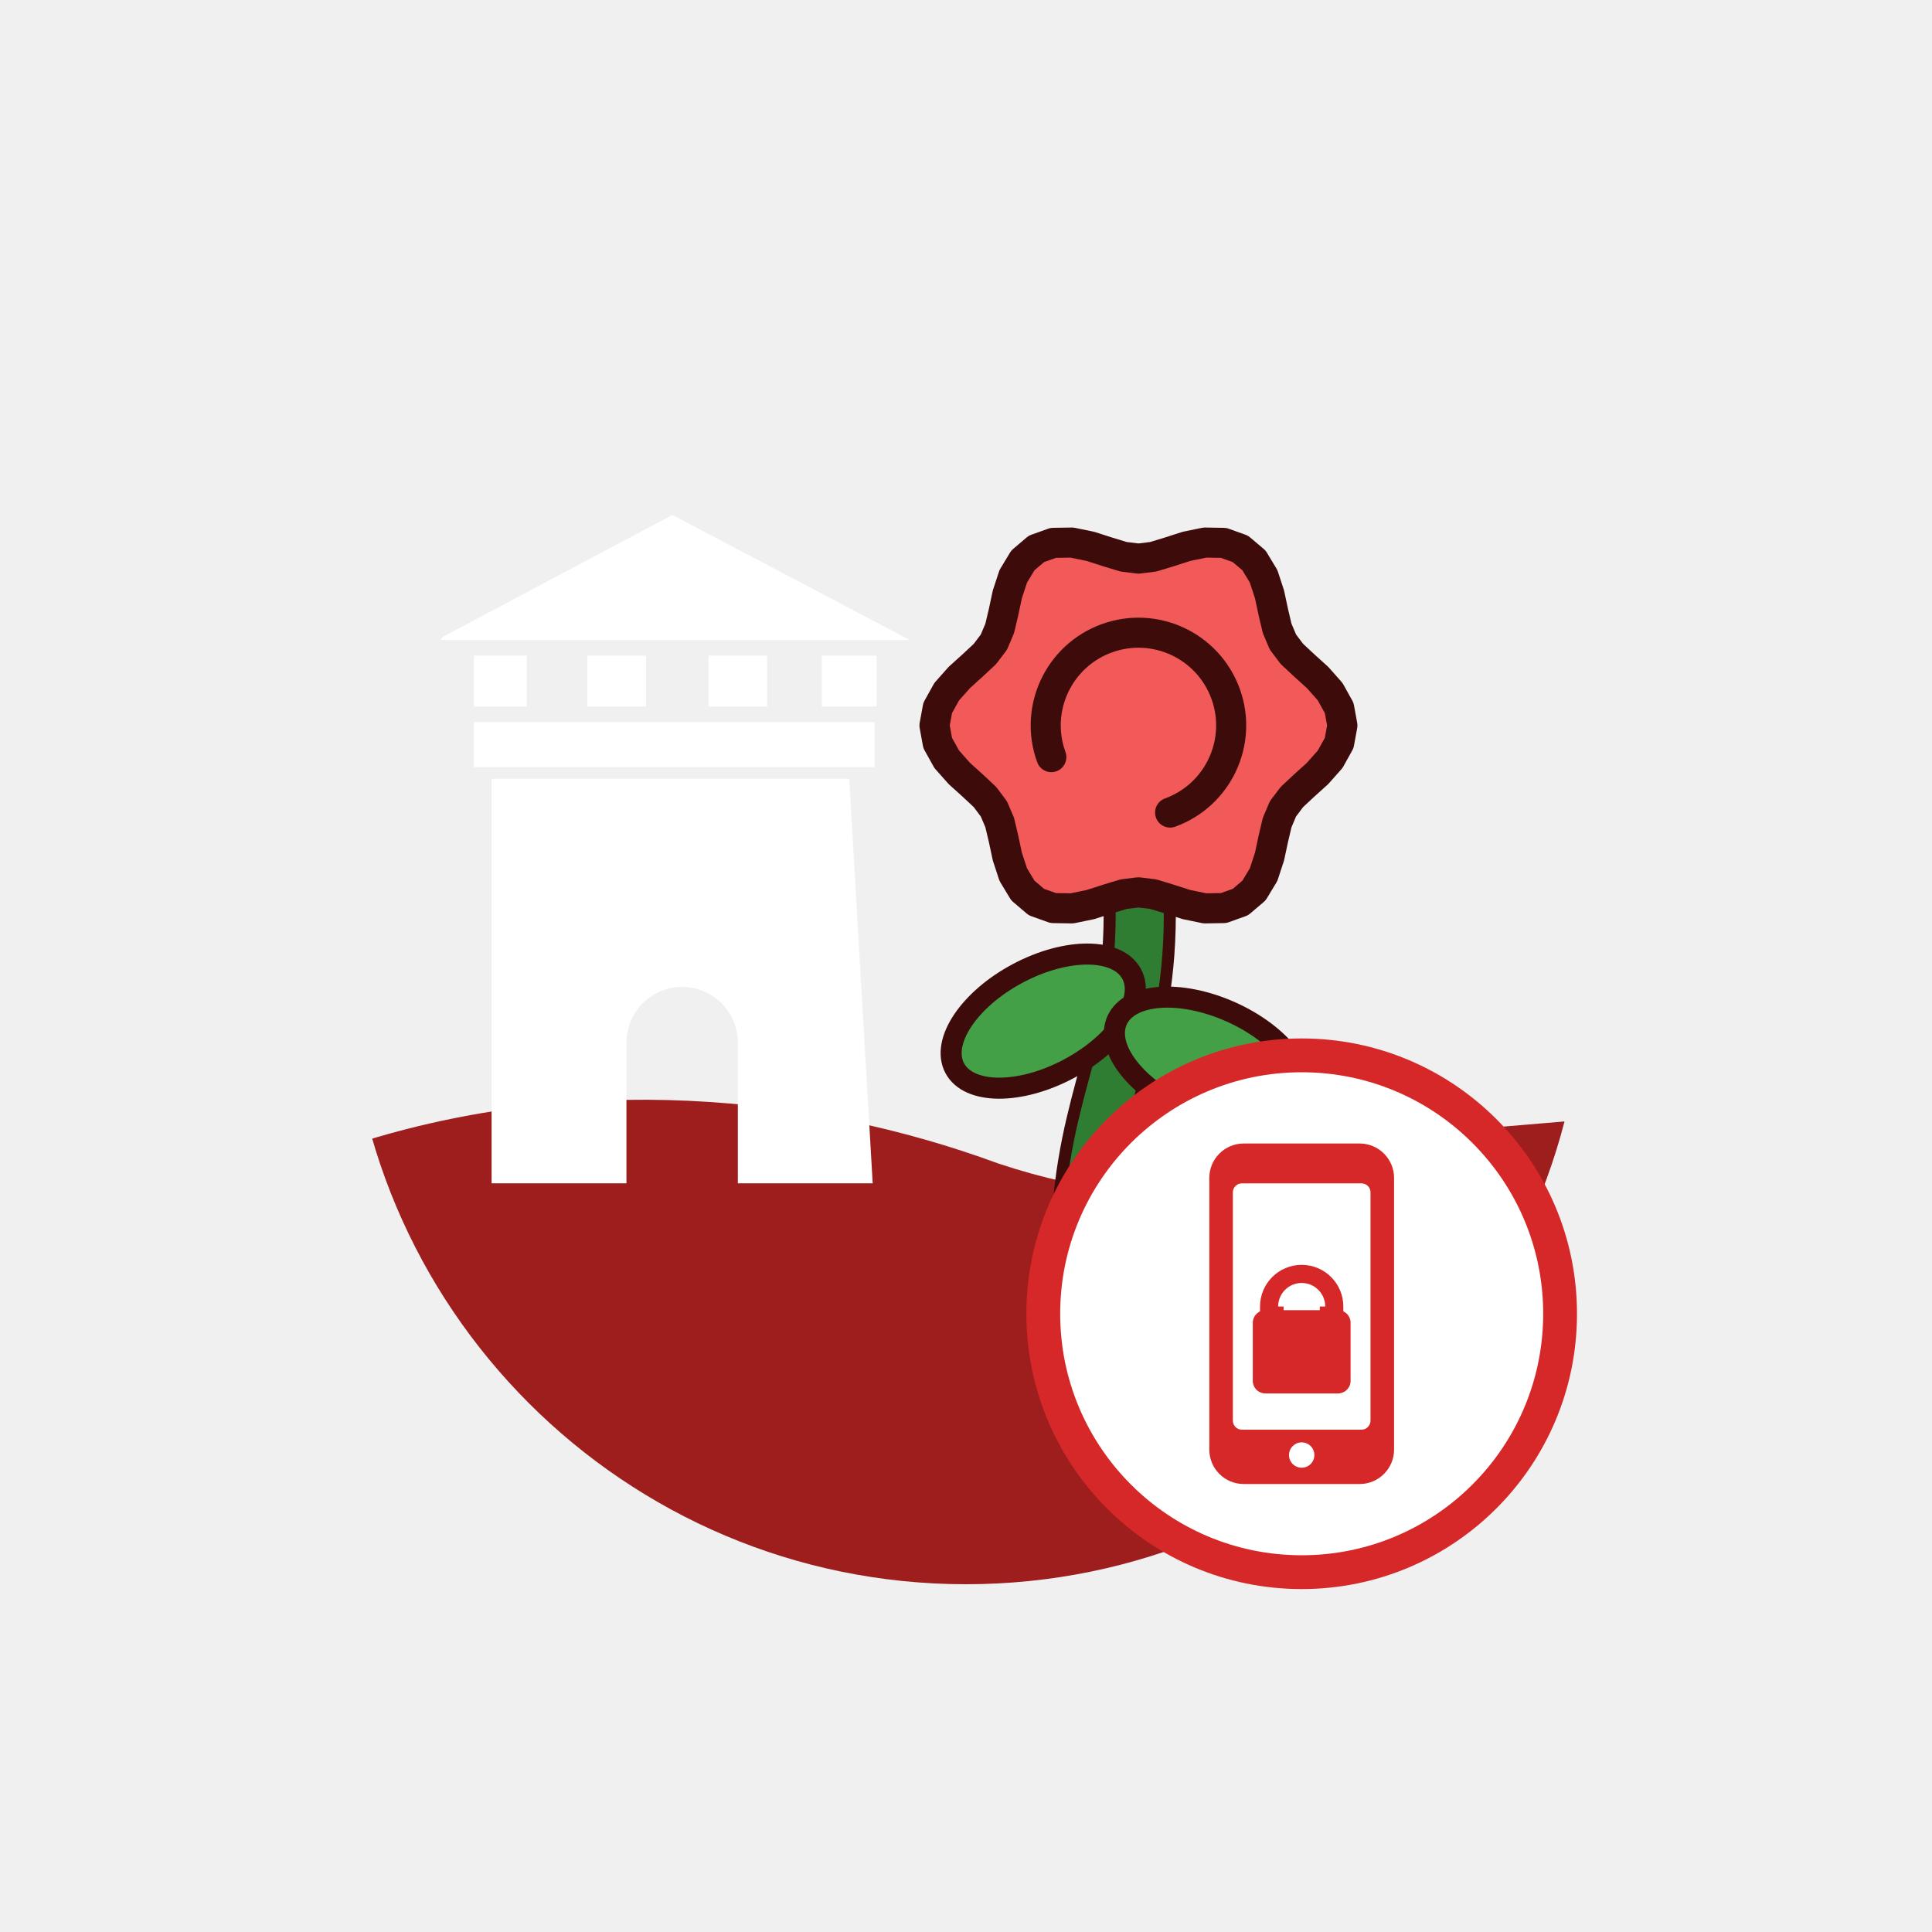
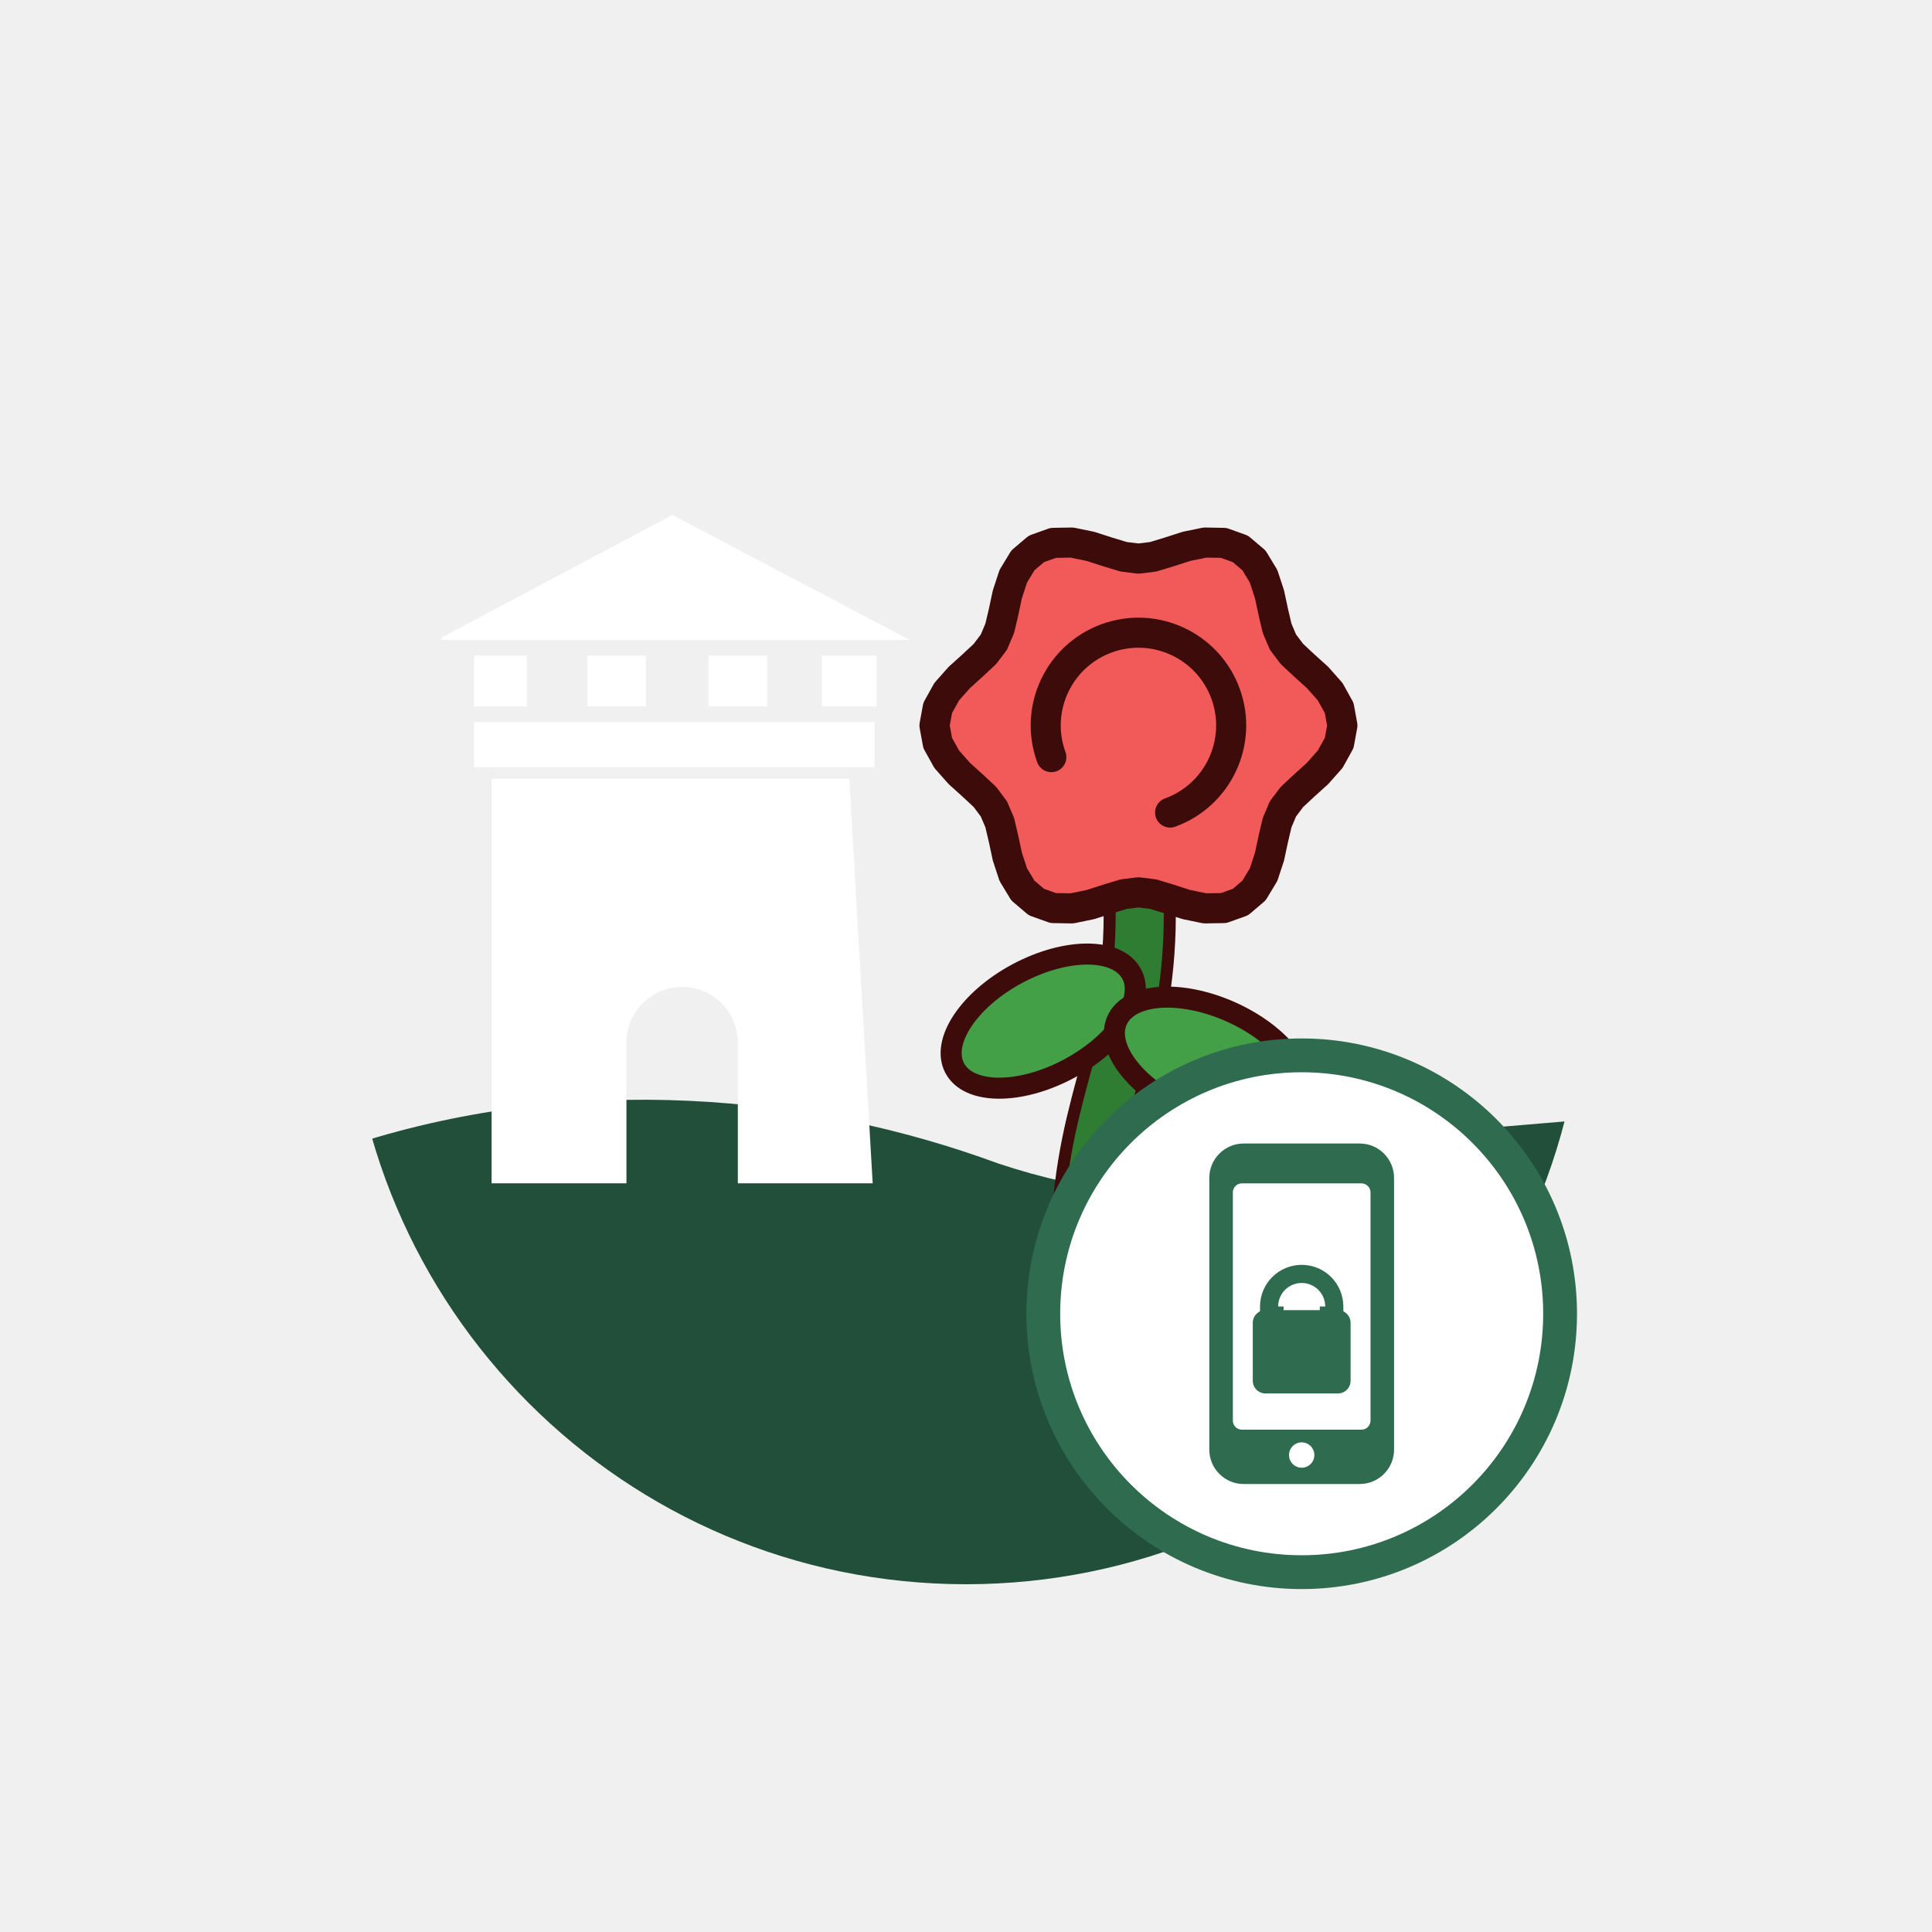
<svg xmlns="http://www.w3.org/2000/svg" viewBox="0 0 1024 1024" width="1024" height="1024">
  <g transform="translate(512 512) scale(0.64) translate(-512 -512)">
    <defs>
      <clipPath id="feld">
        <circle cx="512" cy="512" r="512" />
      </clipPath>
    </defs>
    <g clip-path="url(#feld)">
      <g transform="translate(24 14) scale(0.83)">
-         <path fill="#9E1E1E" d="M-300 797 L-20 777 C 200 707 430 727 620 797 C 800 857 920 817 1044 767 L1400 737 V1400 H-300 Z" />
+         <path fill="#224F3A" d="M-300 797 L-20 777 C 200 707 430 727 620 797 C 800 857 920 817 1044 767 L1400 737 V1400 H-300 Z" />
        <g transform="translate(24.9 116.8) scale(1.95)">
          <path fill="#FFFFFF" fill-rule="evenodd" d="M138.5 17L18 81H260Z M37 89H243V115H37Z M64 89V115H95V89Z M125 89V115H157V89Z M187 89V115H215V89Z M37 123H242V146H37Z M46 152H229L241 359H46Z M115 359V287A28.5 28.5 0 0 1 172 287V359Z" />
        </g>
        <path d="M760 508 C 770 665 720 715 710 845" fill="none" stroke="#3E0B0B" stroke-width="72" stroke-linecap="round" />
        <path d="M760 508 C 770 665 720 715 710 845" fill="none" stroke="#2E7D32" stroke-width="48" stroke-linecap="round" />
        <ellipse cx="665" cy="655" rx="100" ry="54" transform="rotate(-28 665 655)" fill="#43A047" stroke="#3E0B0B" stroke-width="21" />
        <ellipse cx="830" cy="695" rx="100" ry="54" transform="rotate(24 830 695)" fill="#43A047" stroke="#3E0B0B" stroke-width="21" />
        <path d="M963.5 360.0 L960.3 377.5 L951.3 393.7 L938.7 407.9 L925.2 420.1 L913.1 431.4 L904.2 443.2 L898.4 456.9 L894.6 473.0 L890.8 490.8 L884.9 508.8 L875.3 524.7 L861.8 536.2 L845.0 542.2 L826.4 542.5 L807.9 538.7 L790.5 533.1 L774.7 528.3 L760.0 526.5 L745.3 528.3 L729.5 533.1 L712.1 538.7 L693.6 542.5 L675.0 542.2 L658.2 536.2 L644.7 524.7 L635.1 508.8 L629.2 490.8 L625.4 473.0 L621.6 456.9 L615.8 443.3 L606.9 431.4 L594.8 420.1 L581.3 407.9 L568.7 393.7 L559.7 377.5 L556.5 360.0 L559.7 342.5 L568.7 326.3 L581.3 312.1 L594.8 299.9 L606.9 288.6 L615.8 276.8 L621.6 263.1 L625.4 247.0 L629.2 229.2 L635.1 211.2 L644.7 195.3 L658.2 183.8 L675.0 177.8 L693.6 177.5 L712.1 181.3 L729.5 186.9 L745.3 191.7 L760.0 193.5 L774.7 191.7 L790.5 186.9 L807.9 181.3 L826.4 177.5 L845.0 177.8 L861.7 183.8 L875.3 195.3 L884.9 211.2 L890.8 229.2 L894.6 247.0 L898.4 263.1 L904.2 276.8 L913.1 288.6 L925.2 299.9 L938.7 312.1 L951.3 326.3 L960.3 342.5 L963.5 360.0Z" fill="#F25A5A" stroke="#3E0B0B" stroke-width="30" stroke-linejoin="round" />
        <path d="M673.1 391.6 A92.5 92.5 0 1 1 791.6 446.9" fill="none" stroke="#3E0B0B" stroke-width="30" stroke-linecap="round" />
      </g>
    </g>
-     <circle cx="790" cy="800" r="228" fill="#D62828" />
+     <circle cx="790" cy="800" r="228" fill="#2E6B4F" />
    <circle cx="790" cy="800" r="200" fill="#FFFFFF" />
-     <g transform="translate(640.0 650.0) scale(0.75)" fill="#D62828">
+     <g transform="translate(640.0 650.0) scale(0.75)" fill="#2E6B4F">
      <path fill-rule="evenodd" d="M136 12 H264 A38 38 0 0 1 302 50 V350 A38 38 0 0 1 264 388 H136 A38 38 0 0 1 98 350 V50 A38 38 0 0 1 136 12 Z M134 56 H266 A10 10 0 0 1 276 66 V318 A10 10 0 0 1 266 328 H134 A10 10 0 0 1 124 318 V66 A10 10 0 0 1 134 56 Z M186 356 A14 14 0 1 1 214 356 A14 14 0 1 1 186 356 Z" />
      <path d="M154.0 192.0 A46 46 0 0 1 246.0 192.0 L226.0 192.0 A26 26 0 0 0 174.0 192.0 Z M154 192 H180 V206 H154 Z M220 192 H246 V206 H220 Z" />
      <path d="M160 196 H240 A14 14 0 0 1 254 210 V274 A14 14 0 0 1 240 288 H160 A14 14 0 0 1 146 274 V210 A14 14 0 0 1 160 196 Z" />
    </g>
  </g>
</svg>
